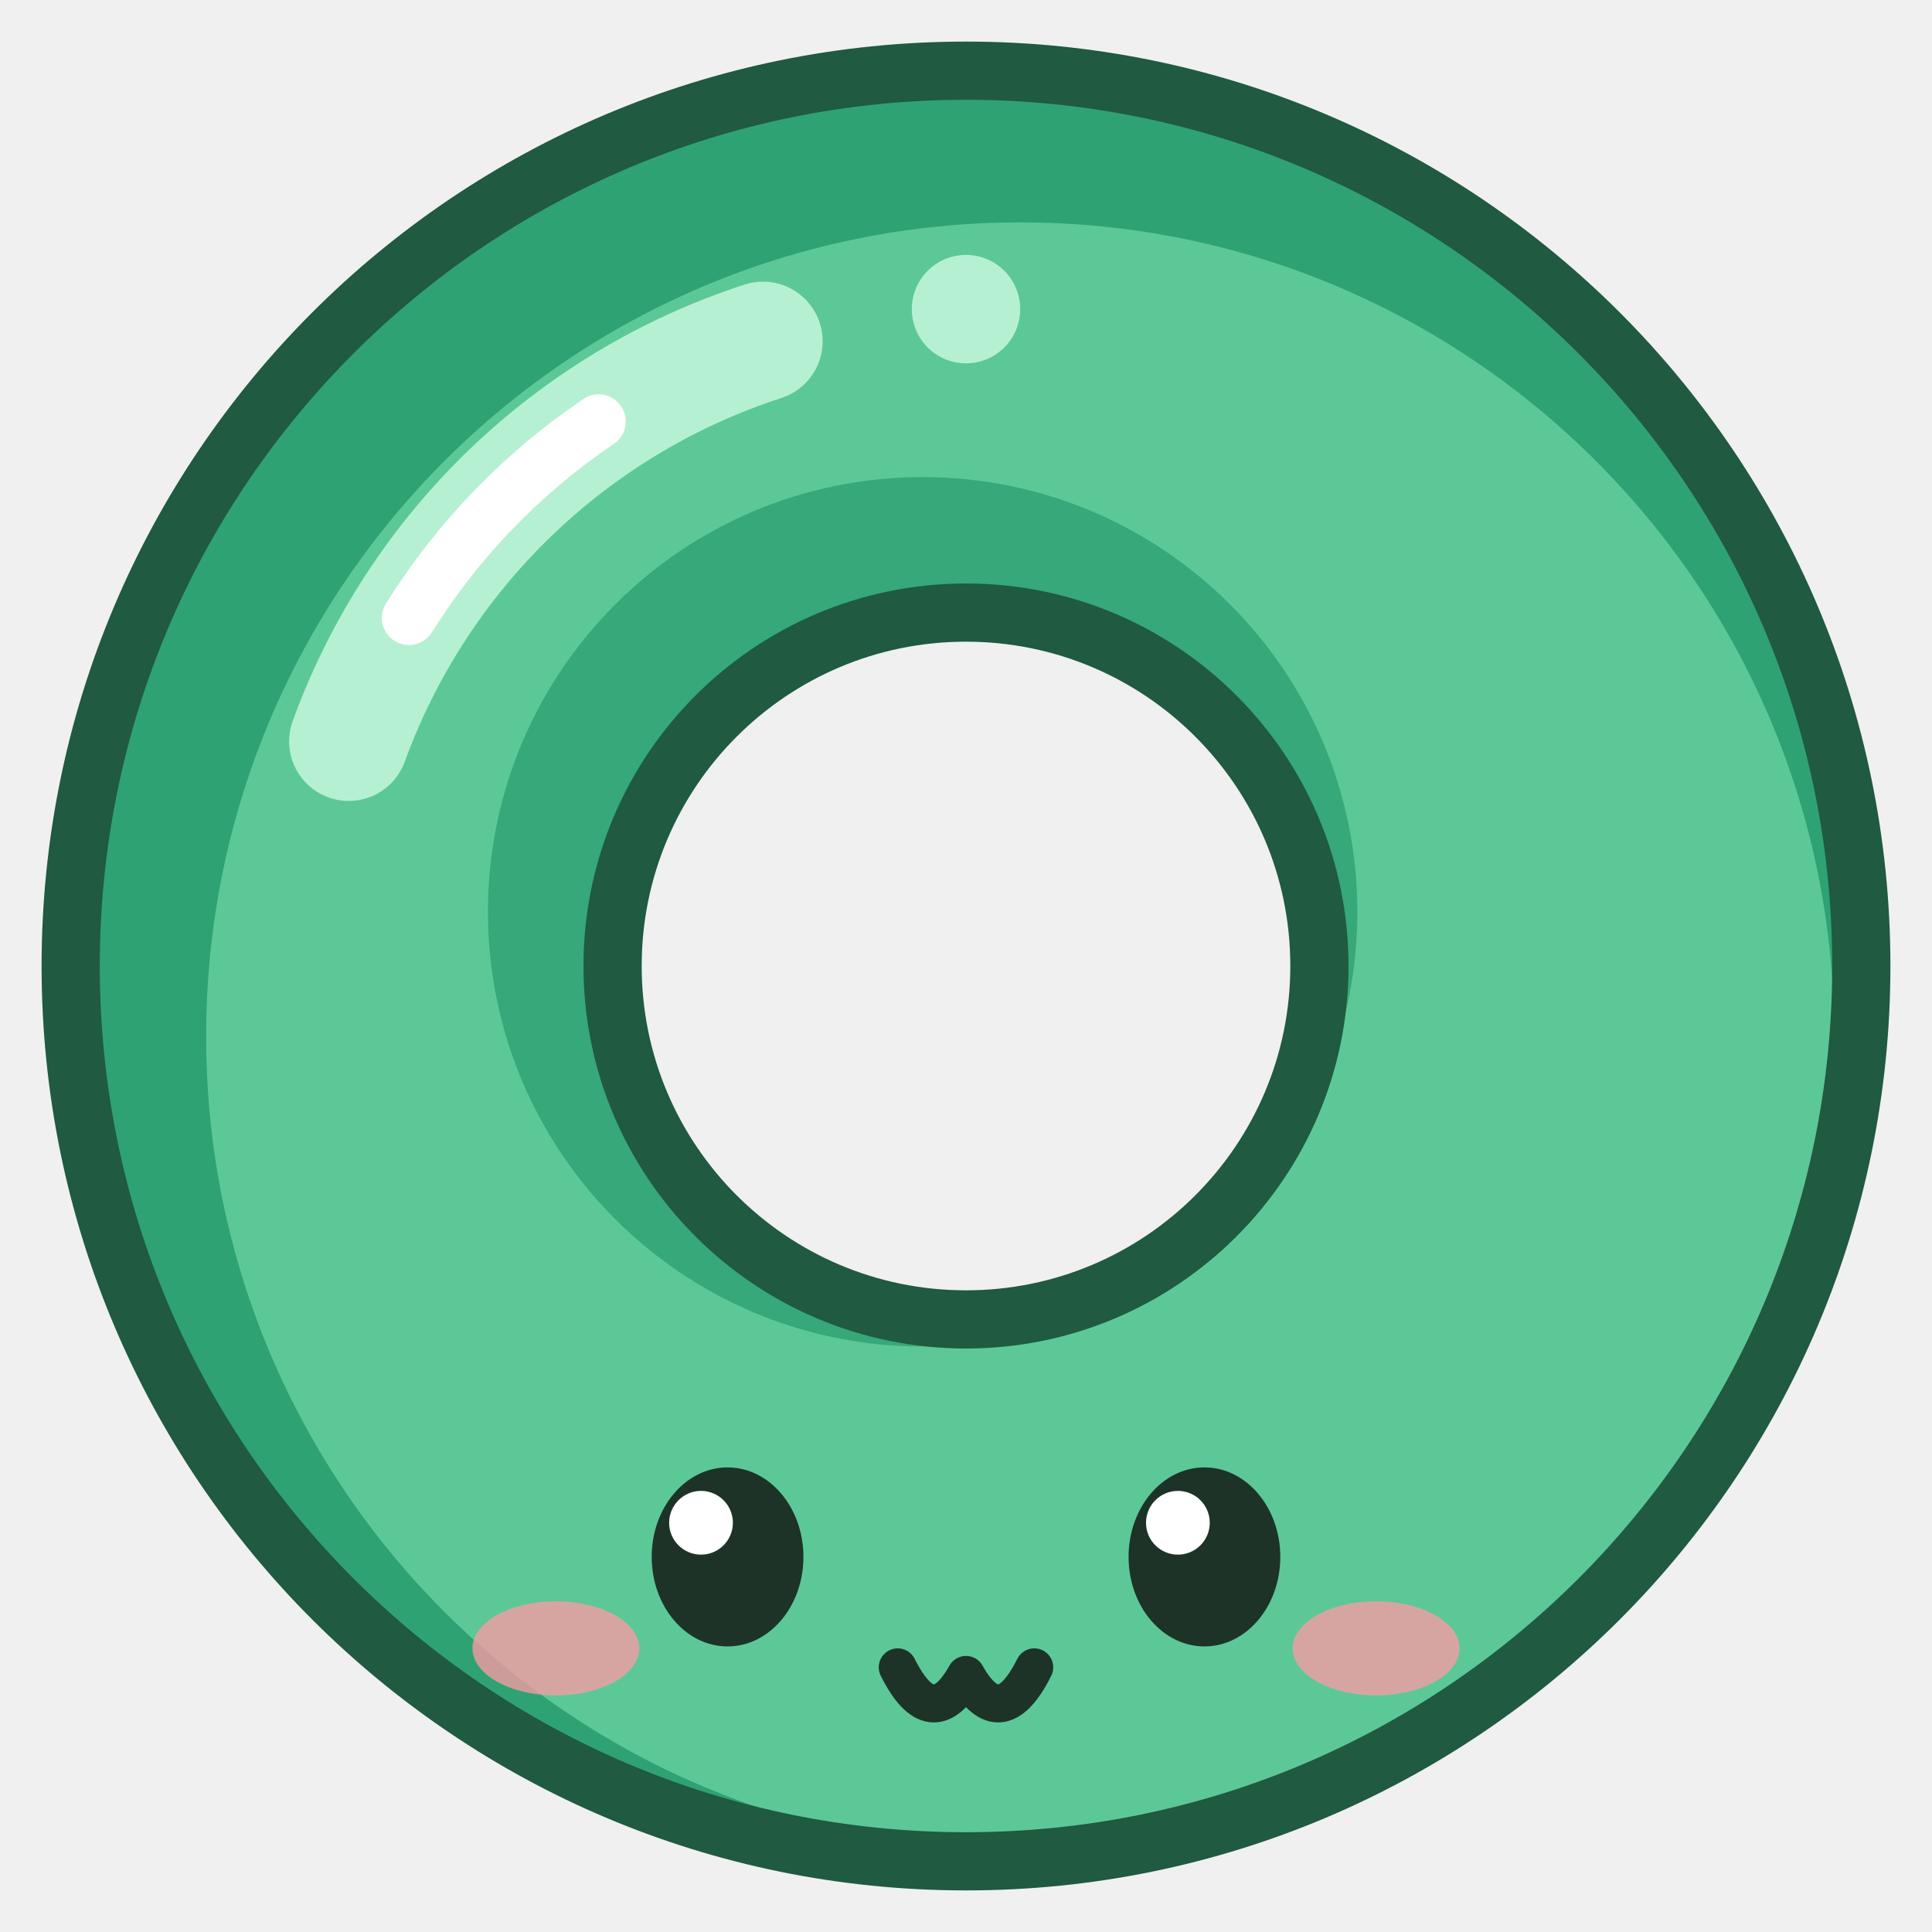
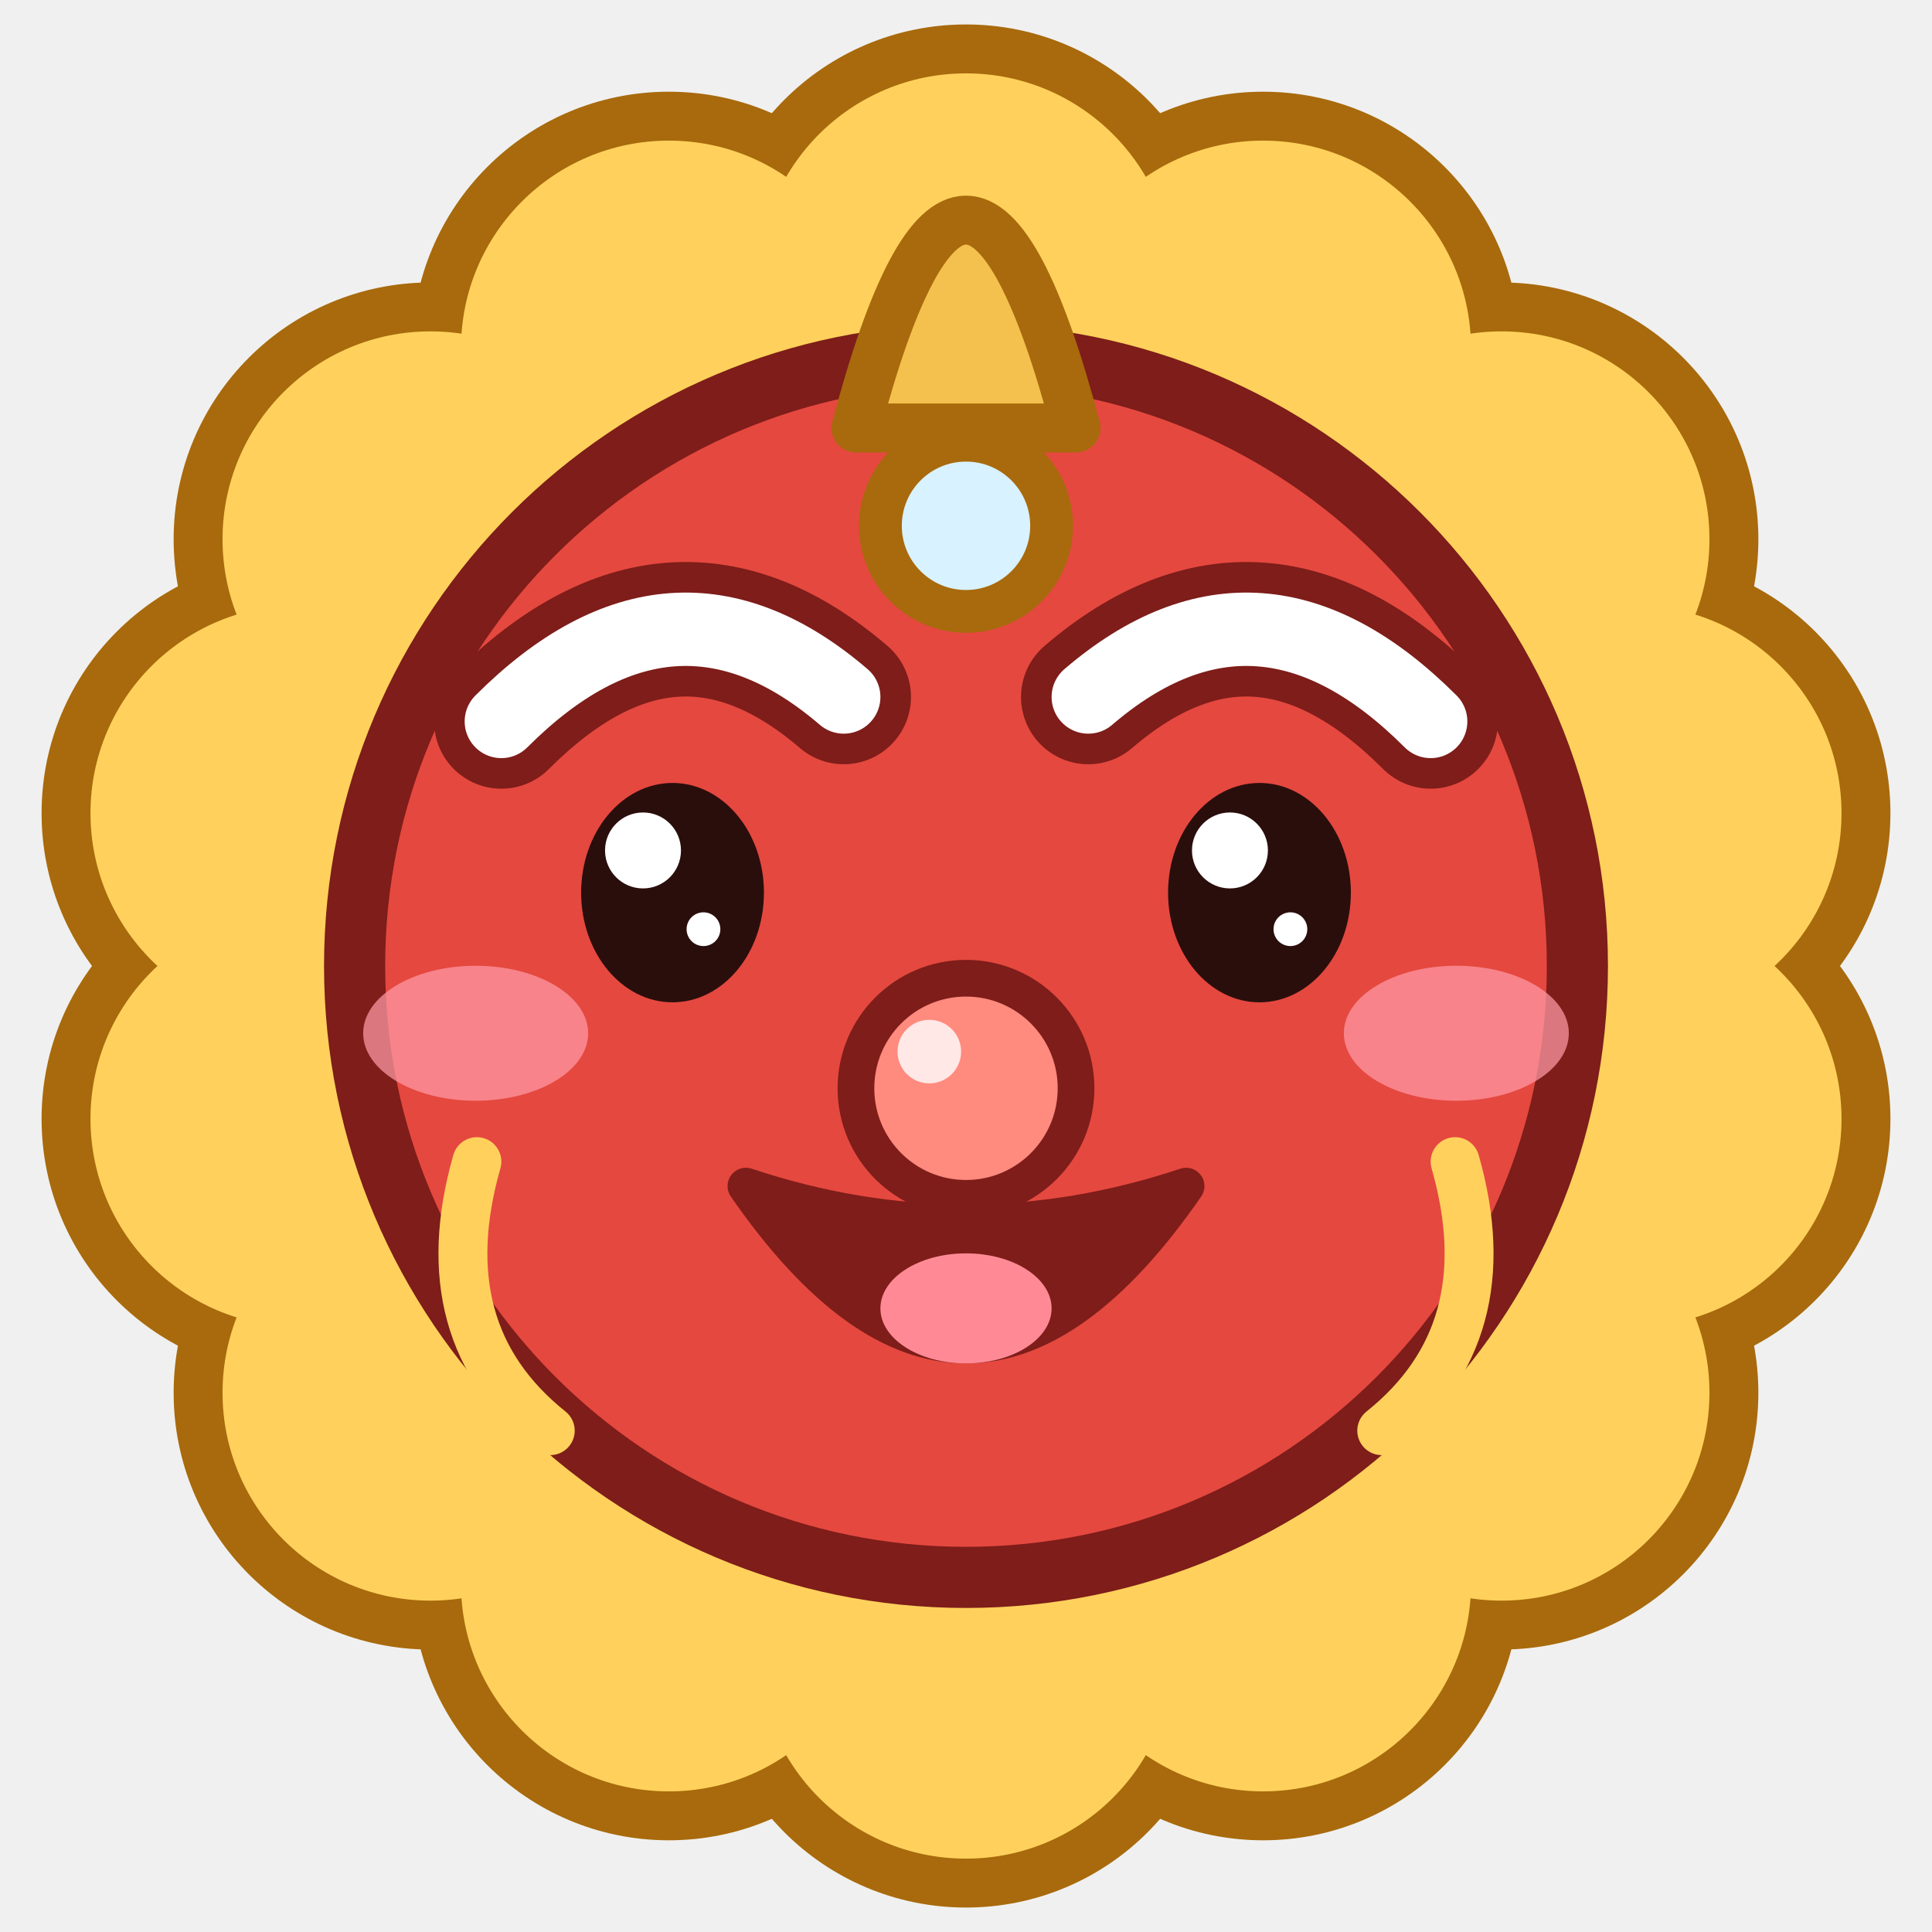
- <svg xmlns="http://www.w3.org/2000/svg" viewBox="18 18 164 164">
-   <defs>
-     <mask id="d0">
-       <circle cx="100" cy="100" r="76" fill="#fff" />
-       <circle cx="100" cy="100" r="30" fill="#000" />
-     </mask>
-   </defs>
-   <g mask="url(#d0)">
-     <circle cx="100" cy="100" r="76" fill="#5CC898" />
-     <circle cx="104.6" cy="105.98" r="78.76" fill="none" stroke="#2FA273" stroke-width="19.32" />
-     <circle cx="96.32" cy="95.4" r="30" fill="none" stroke="#2FA273" stroke-width="13.8" opacity=".85" />
-     <path d="M47.603 80.929A55.76 55.76 0 0 1 82.769 46.969" fill="none" stroke="#B6F0D2" stroke-width="10.12" stroke-linecap="round" />
-     <circle cx="100" cy="44.24" r="4.6" fill="#B6F0D2" />
-     <path d="M52.713 70.452A55.76 55.76 0 0 1 68.819 53.773" fill="none" stroke="#fff" stroke-width="4.6" stroke-linecap="round" />
-   </g>
-   <circle cx="100" cy="100" r="76" fill="none" stroke="#1F5A41" stroke-width="4.94" />
-   <circle cx="100" cy="100" r="30" fill="none" stroke="#1F5A41" stroke-width="4.94" />
-   <ellipse cx="65.187" cy="157.922" rx="7.084" ry="3.993" fill="#FF9AA6" opacity=".75" />
-   <ellipse cx="134.813" cy="157.922" rx="7.084" ry="3.993" fill="#FF9AA6" opacity=".75" />
-   <ellipse cx="79.76" cy="150.16" rx="6.44" ry="7.599" fill="#1D3328" />
-   <circle cx="77.506" cy="147.262" r="2.705" fill="#fff" />
-   <ellipse cx="120.24" cy="150.16" rx="6.44" ry="7.599" fill="#1D3328" />
-   <circle cx="117.986" cy="147.262" r="2.705" fill="#fff" />
-   <path d="M94.204 159.532Q97.102 165.328 100 160.176Q102.898 165.328 105.796 159.532" fill="none" stroke="#1D3328" stroke-width="3.22" stroke-linecap="round" stroke-linejoin="round" />
+ <svg xmlns="http://www.w3.org/2000/svg" viewBox="21 21 158 158">
+   <circle cx="100.0" cy="44.0" r="17" fill="#FFD15C" stroke="#A86A0C" stroke-width="8" />
+   <circle cx="124.3" cy="49.5" r="17" fill="#FFD15C" stroke="#A86A0C" stroke-width="8" />
+   <circle cx="143.8" cy="65.1" r="17" fill="#FFD15C" stroke="#A86A0C" stroke-width="8" />
+   <circle cx="154.6" cy="87.5" r="17" fill="#FFD15C" stroke="#A86A0C" stroke-width="8" />
+   <circle cx="154.6" cy="112.5" r="17" fill="#FFD15C" stroke="#A86A0C" stroke-width="8" />
+   <circle cx="143.8" cy="134.9" r="17" fill="#FFD15C" stroke="#A86A0C" stroke-width="8" />
+   <circle cx="124.3" cy="150.5" r="17" fill="#FFD15C" stroke="#A86A0C" stroke-width="8" />
+   <circle cx="100.0" cy="156.0" r="17" fill="#FFD15C" stroke="#A86A0C" stroke-width="8" />
+   <circle cx="75.7" cy="150.5" r="17" fill="#FFD15C" stroke="#A86A0C" stroke-width="8" />
+   <circle cx="56.2" cy="134.9" r="17" fill="#FFD15C" stroke="#A86A0C" stroke-width="8" />
+   <circle cx="45.4" cy="112.5" r="17" fill="#FFD15C" stroke="#A86A0C" stroke-width="8" />
+   <circle cx="45.4" cy="87.5" r="17" fill="#FFD15C" stroke="#A86A0C" stroke-width="8" />
+   <circle cx="56.2" cy="65.1" r="17" fill="#FFD15C" stroke="#A86A0C" stroke-width="8" />
+   <circle cx="75.7" cy="49.5" r="17" fill="#FFD15C" stroke="#A86A0C" stroke-width="8" />
+   <circle cx="100.0" cy="44.0" r="17" fill="#FFD15C" />
+   <circle cx="124.3" cy="49.5" r="17" fill="#FFD15C" />
+   <circle cx="143.8" cy="65.1" r="17" fill="#FFD15C" />
+   <circle cx="154.6" cy="87.5" r="17" fill="#FFD15C" />
+   <circle cx="154.6" cy="112.5" r="17" fill="#FFD15C" />
+   <circle cx="143.8" cy="134.9" r="17" fill="#FFD15C" />
+   <circle cx="124.3" cy="150.5" r="17" fill="#FFD15C" />
+   <circle cx="100.0" cy="156.0" r="17" fill="#FFD15C" />
+   <circle cx="75.7" cy="150.5" r="17" fill="#FFD15C" />
+   <circle cx="56.2" cy="134.9" r="17" fill="#FFD15C" />
+   <circle cx="45.4" cy="112.5" r="17" fill="#FFD15C" />
+   <circle cx="45.4" cy="87.5" r="17" fill="#FFD15C" />
+   <circle cx="56.2" cy="65.1" r="17" fill="#FFD15C" />
+   <circle cx="75.7" cy="49.5" r="17" fill="#FFD15C" />
+   <circle cx="100" cy="100" r="50" fill="#E5483F" stroke="#7E1D19" stroke-width="5" />
+   <path d="M60 116Q56 130 66 138M140 116Q144 130 134 138" fill="none" stroke="#FFD15C" stroke-width="4" stroke-linecap="round" />
+   <path d="M91 56Q100 22 109 56Z" fill="#F4C14E" stroke="#A86A0C" stroke-width="4" stroke-linejoin="round" />
+   <circle cx="100" cy="64" r="7" fill="#D8F2FF" stroke="#A86A0C" stroke-width="3.5" />
+   <path d="M62 80Q76 66 90 78" fill="none" stroke="#7E1D19" stroke-width="11" stroke-linecap="round" />
+   <path d="M62 80Q76 66 90 78" fill="none" stroke="#fff" stroke-width="6" stroke-linecap="round" />
+   <path d="M138 80Q124 66 110 78" fill="none" stroke="#7E1D19" stroke-width="11" stroke-linecap="round" />
+   <path d="M138 80Q124 66 110 78" fill="none" stroke="#fff" stroke-width="6" stroke-linecap="round" />
+   <ellipse cx="59.9" cy="105.5" rx="9.2" ry="5.52" fill="#FF9AA6" opacity=".72" />
+   <ellipse cx="140.1" cy="105.5" rx="9.2" ry="5.52" fill="#FF9AA6" opacity=".72" />
+   <ellipse cx="76" cy="94" rx="7.475" ry="8.97" fill="#2A0E0C" />
+   <circle cx="73.585" cy="90.55" r="3.105" fill="#fff" />
+   <circle cx="78.53" cy="96.99" r="1.38" fill="#fff" />
+   <ellipse cx="124" cy="94" rx="7.475" ry="8.97" fill="#2A0E0C" />
+   <circle cx="121.585" cy="90.55" r="3.105" fill="#fff" />
+   <circle cx="126.53" cy="96.99" r="1.38" fill="#fff" />
+   <path d="M82 118Q100 144 118 118Q100 124 82 118Z" fill="#7E1D19" stroke="#7E1D19" stroke-width="3" stroke-linejoin="round" />
+   <ellipse cx="100" cy="128" rx="7" ry="4.5" fill="#FF8A96" />
+   <circle cx="100" cy="110" r="9" fill="#FF8A7E" stroke="#7E1D19" stroke-width="3" />
+   <circle cx="97" cy="107" r="2.6" fill="#fff" opacity=".8" />
</svg>
